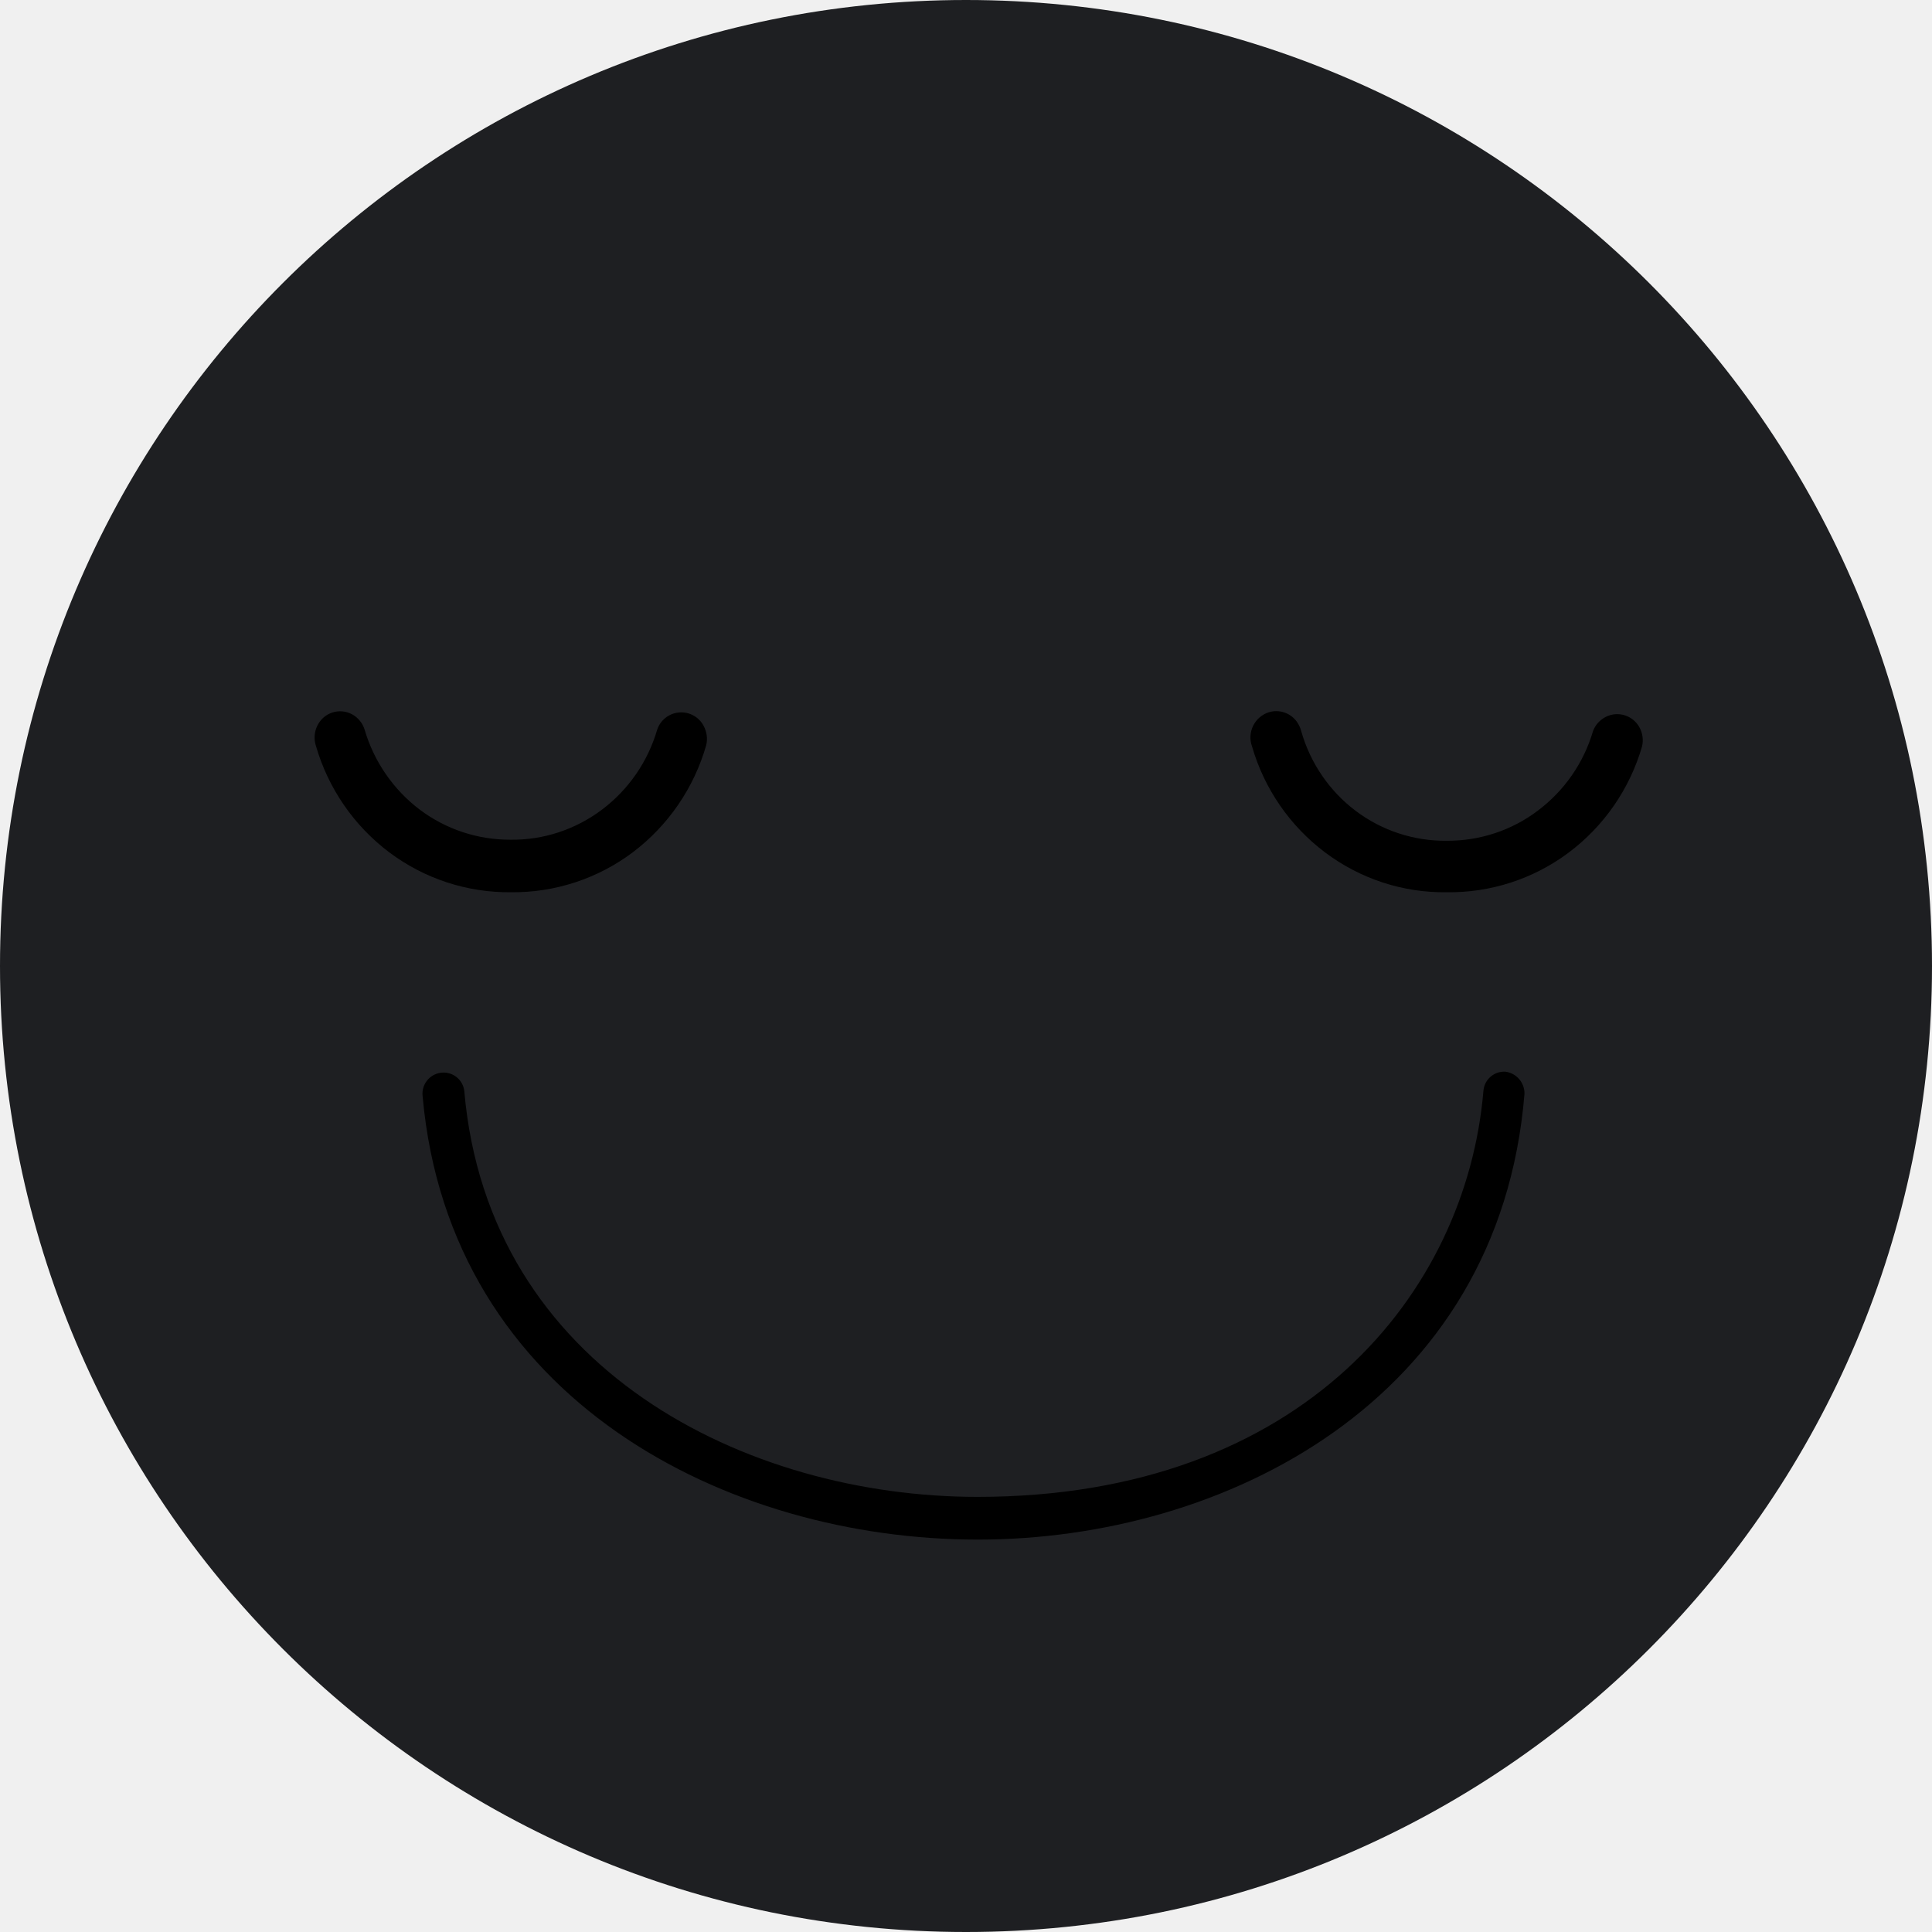
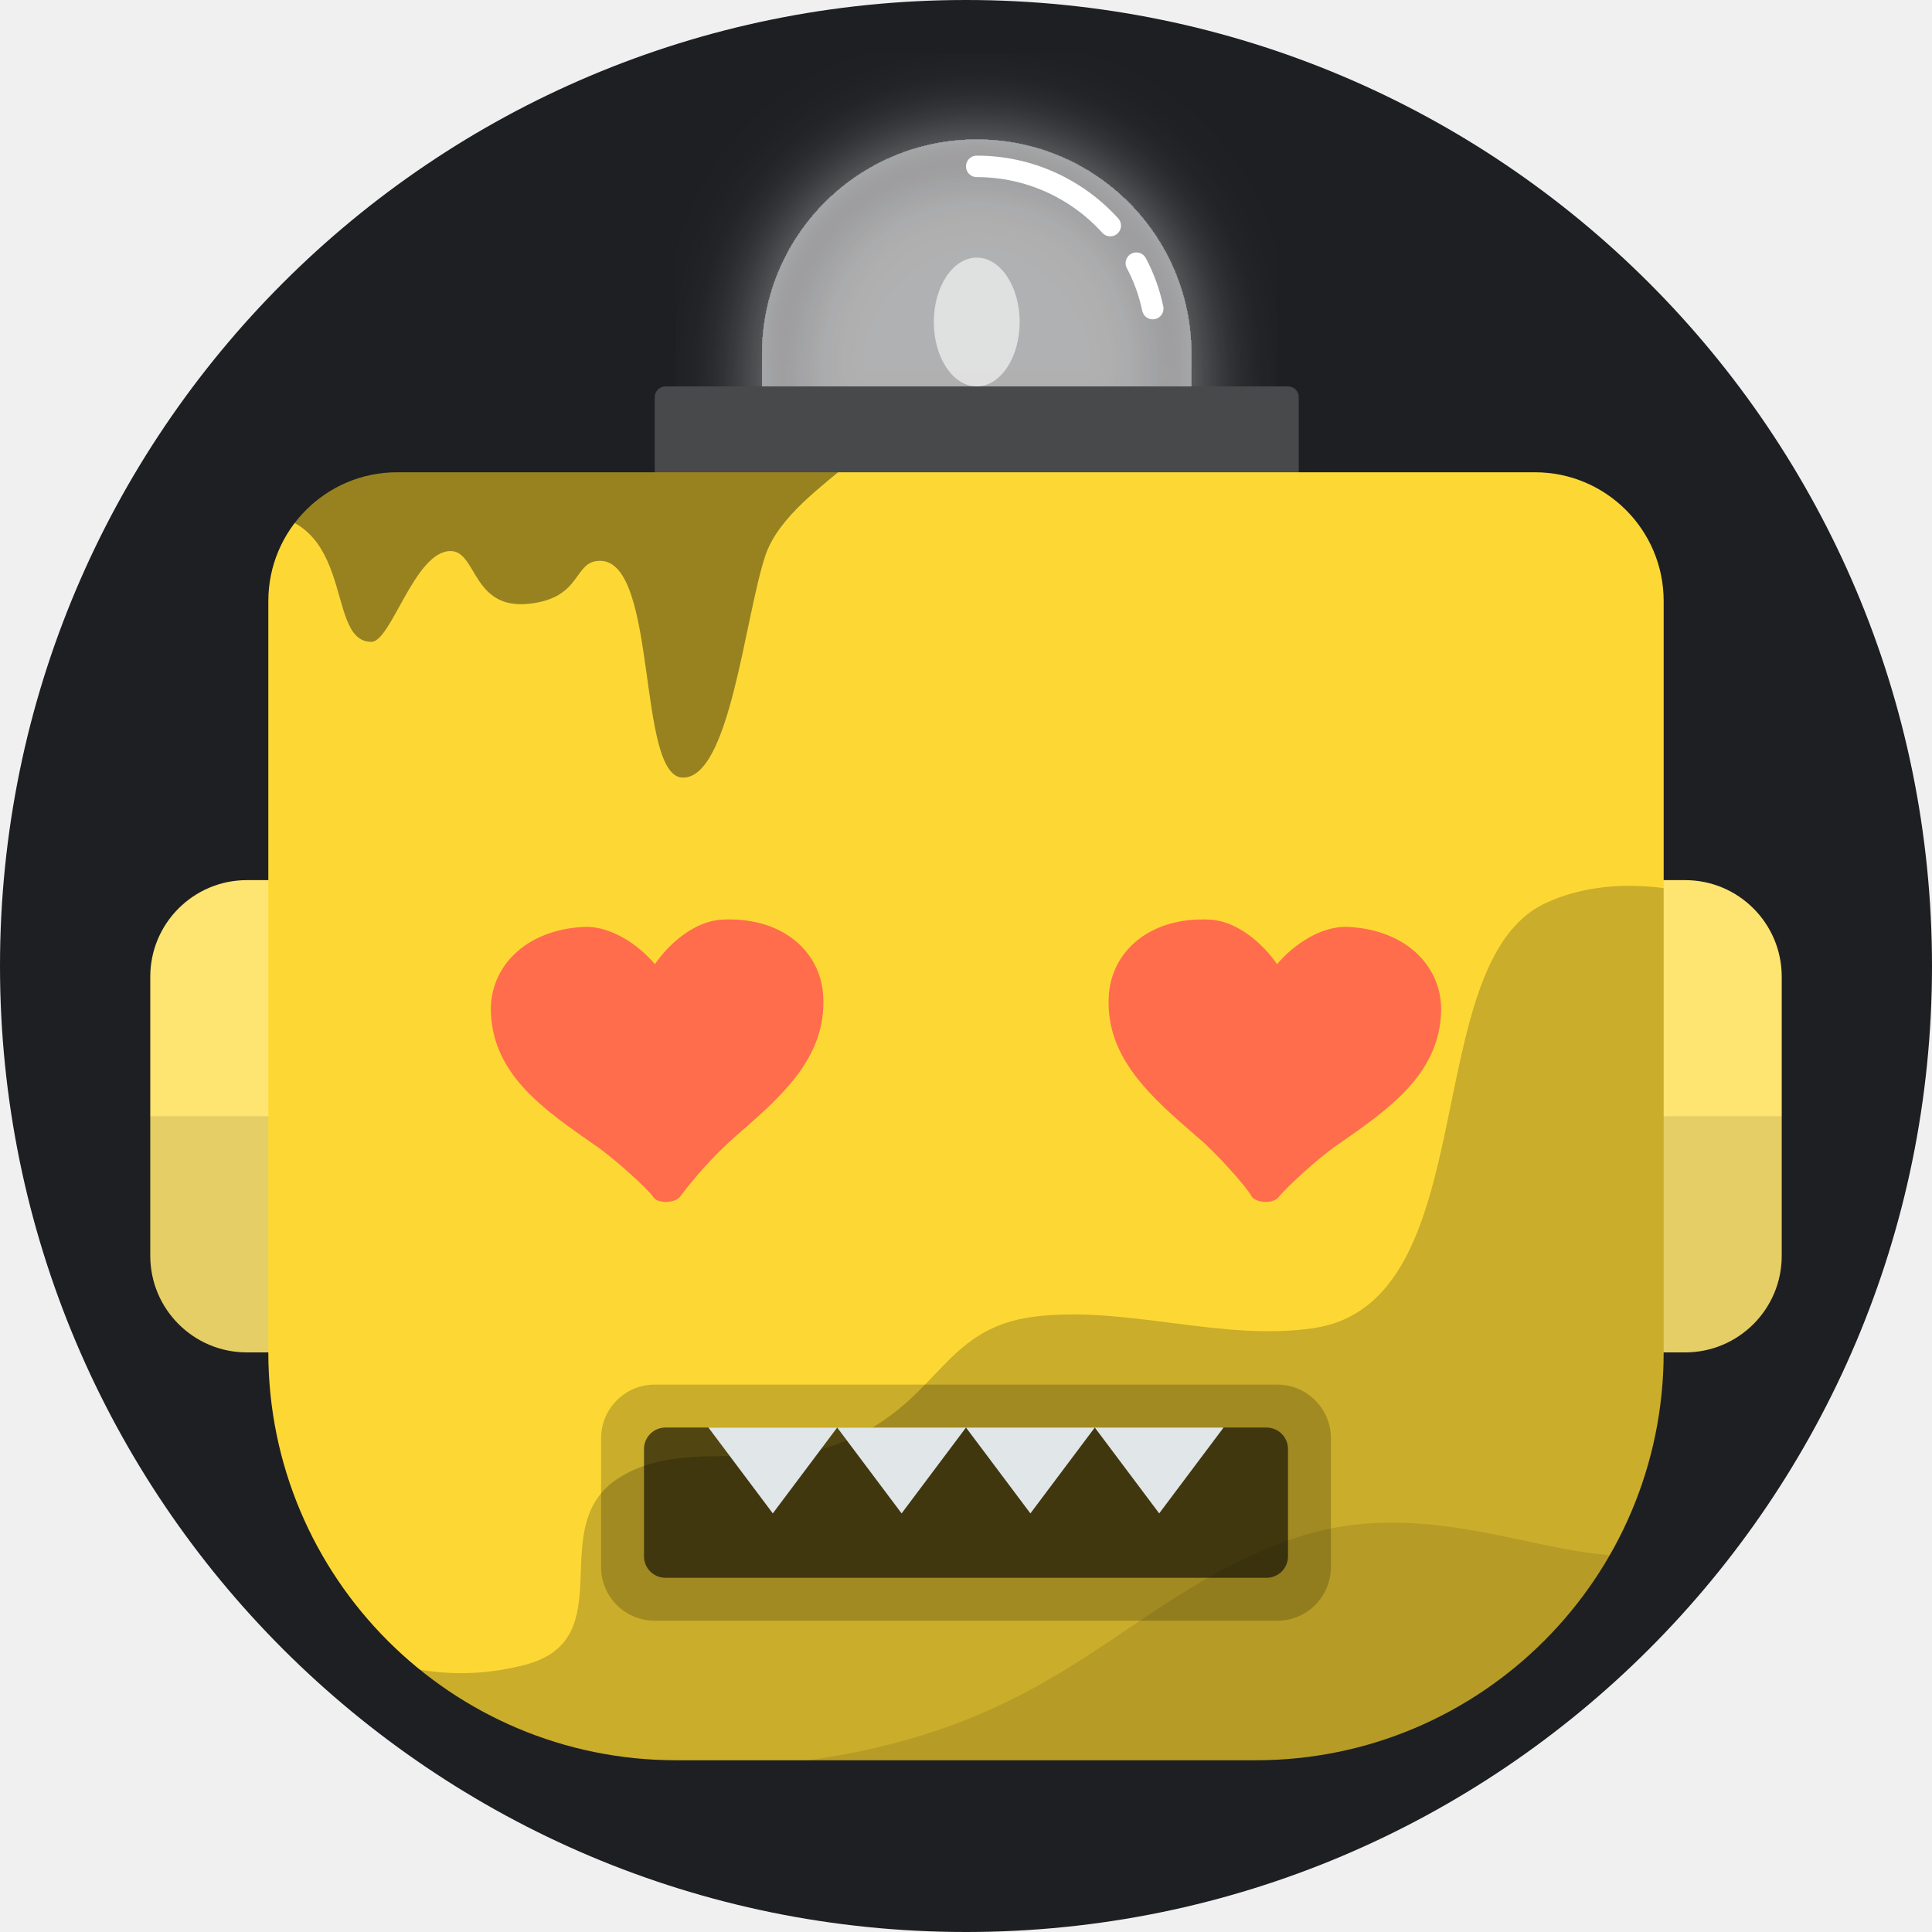
- <svg xmlns="http://www.w3.org/2000/svg" viewBox="0 0 200 200" fill="none" shape-rendering="auto">
+ <svg xmlns="http://www.w3.org/2000/svg" viewBox="0 0 180 180" fill="none" shape-rendering="auto">
  <mask id="viewboxMask">
-     <rect width="200" height="200" rx="100" ry="100" x="0" y="0" fill="#fff" />
+     <rect width="180" height="180" rx="90" ry="90" x="0" y="0" fill="#fff" />
  </mask>
  <g mask="url(#viewboxMask)">
-     <rect fill="#1e1f22" width="200" height="200" x="0" y="0" />
-     <g transform="matrix(1.5625 0 0 1.5625 37.5 110.94)">
-       <path d="M40.77 31C24.27 31 5.8 21.8 4 1.63A1.4 1.4 0 0 1 5.21.07a1.38 1.38 0 0 1 1.55 1.21c1.6 18.47 18.74 26.89 34 26.89 21.58 0 32.38-13.53 33.52-26.89A1.38 1.38 0 0 1 75.73 0 1.45 1.45 0 0 1 77 1.47C75.34 21.84 57.08 31 40.8 31h-.03Z" fill="#000" />
+     <rect fill="#1e1f22" width="180" height="180" x="0" y="0" />
+     <g transform="translate(0 66)">
+       <mask id="sidesSquare-a" style="mask-type:luminance" maskUnits="userSpaceOnUse" x="14" y="16" width="152" height="44">
+         <g fill="#fff">
+           <rect x="14" y="16" width="36" height="44" rx="9" />
+           <rect x="130" y="16" width="36" height="44" rx="9" />
+         </g>
+       </mask>
+       <g mask="url(#sidesSquare-a)">
+         <path d="M0 0h180v76H0V0Z" fill="#fdd835" />
+         <path d="M0 0h180v76H0V0Z" fill="#fff" fill-opacity=".3" />
+         <path fill="#000" fill-opacity=".1" d="M0 38h180v38H0z" />
+       </g>
    </g>
-     <g transform="matrix(1.5625 0 0 1.5625 31.25 59.38)">
-       <path d="M75.84 21.11c-2.9.04-5.72-.89-8.04-2.63a13.47 13.47 0 0 1-4.85-7.03 1.75 1.75 0 0 1 1.1-2.26 1.68 1.68 0 0 1 1.86.61c.14.2.24.4.3.64.6 2.11 1.87 3.97 3.61 5.28a9.84 9.84 0 0 0 6.04 1.98c2.17.01 4.29-.68 6.03-2a10.17 10.17 0 0 0 3.65-5.26c.15-.42.46-.75.85-.95a1.68 1.68 0 0 1 2.23.7c.21.38.27.83.17 1.26a13.48 13.48 0 0 1-4.87 7.04 13.17 13.17 0 0 1-8.08 2.62ZM13.84 21.11c-2.9.03-5.73-.9-8.06-2.65a13.54 13.54 0 0 1-4.85-7.05 1.78 1.78 0 0 1 .51-1.88 1.67 1.67 0 0 1 2.4.22c.15.17.25.38.32.6.62 2.1 1.9 3.96 3.64 5.28a9.93 9.93 0 0 0 6.02 2c2.18.03 4.3-.67 6.06-1.99a10.21 10.21 0 0 0 3.66-5.3 1.68 1.68 0 0 1 3.08-.25c.21.4.27.85.17 1.27a13.57 13.57 0 0 1-4.86 7.1 13.19 13.19 0 0 1-8.1 2.65Z" fill="#000" />
+     <g transform="translate(41)">
+       <g filter="url(#topGlowingBulb02-a)">
+         <path fill-rule="evenodd" clip-rule="evenodd" d="M30 33a20 20 0 1 1 40 0v11H30V33Z" fill="#fff" fill-opacity=".3" />
+       </g>
+       <ellipse cx="50" cy="30" rx="4" ry="6" fill="#fff" fill-opacity=".6" />
+       <path d="M50 15.5c4.93 0 9.37 2.13 12.44 5.52m2.43 3.5c.7 1.3 1.21 2.73 1.53 4.23" stroke="#fff" stroke-width="2" stroke-linecap="round" />
+       <rect x="20" y="36" width="60" height="16" rx="1" fill="#48494B" />
+       <defs>
+         <filter id="topGlowingBulb02-a" x="22" y="5" width="56" height="47" filterUnits="userSpaceOnUse" color-interpolation-filters="sRGB">
+           <feFlood flood-opacity="0" result="BackgroundImageFix" />
+           <feColorMatrix in="SourceAlpha" values="0 0 0 0 0 0 0 0 0 0 0 0 0 0 0 0 0 0 127 0" result="hardAlpha" />
+           <feOffset />
+           <feGaussianBlur stdDeviation="4" />
+           <feColorMatrix values="0 0 0 0 1 0 0 0 0 1 0 0 0 0 1 0 0 0 0.5 0" />
+           <feBlend in2="BackgroundImageFix" result="effect1_dropShadow_617_633" />
+           <feBlend in="SourceGraphic" in2="effect1_dropShadow_617_633" result="shape" />
+           <feColorMatrix in="SourceAlpha" values="0 0 0 0 0 0 0 0 0 0 0 0 0 0 0 0 0 0 127 0" result="hardAlpha" />
+           <feOffset />
+           <feGaussianBlur stdDeviation="2" />
+           <feComposite in2="hardAlpha" operator="arithmetic" k2="-1" k3="1" />
+           <feColorMatrix values="0 0 0 0 1 0 0 0 0 1 0 0 0 0 1 0 0 0 0.5 0" />
+           <feBlend in2="shape" result="effect2_innerShadow_617_633" />
+         </filter>
+       </defs>
+     </g>
+     <g transform="translate(25 44)">
+       <mask id="faceSquare02-a" style="mask-type:luminance" maskUnits="userSpaceOnUse" x="0" y="0" width="130" height="120">
+         <path d="M0 12A12 12 0 0 1 12 0h106a12 12 0 0 1 12 12v70a38 38 0 0 1-38 38H38A38 38 0 0 1 0 82V12Z" fill="#fff" />
+       </mask>
+       <g mask="url(#faceSquare02-a)">
+         <path d="M-2-2h134v124H-2V-2Z" fill="#fdd835" />
+         <g transform="translate(-1 -1)">
+           <g fill-rule="evenodd" clip-rule="evenodd" fill="#000">
+             <path d="M-9.12 122.1c4.36-30.7 13.06-4.57 33.99-9.98 9.24-2.39 1.77-12.82 8.67-17.35 5.82-3.82 13.76-.74 20.43-3.21 9.63-3.57 9.5-10.82 18.48-11.9 8.48-1.03 17.37 2.34 25.93 1.08 16.15-2.4 9.53-34.03 21.64-39.61 12.1-5.6 32.05 4.06 34.66 19.87 2.54 15.42-14.46 72.78-14.46 72.78H-9.12" fill-opacity=".2" />
+             <path d="M35.93 122c37.67 0 41.6-14.75 60.14-21.5 18.53-6.76 34.78 10.71 41-6.27 6.24-16.98 6.2 35.95 6.2 35.95H35.94V122Z" fill-opacity=".1" />
+             <path d="M-2 4.87C9.73 3.75 5.96 16.8 10.6 16.8c1.85 0 4.03-8.46 7.38-8.46 2.46 0 2 5.5 7.32 4.91 5-.54 4.08-4 6.6-4 5.45 0 3.39 20.2 7.74 20.2 4.36 0 5.73-14.8 7.65-20.64 2.43-7.4 16.97-11.56 6.6-14.5H-2.29" fill-opacity=".4" />
+           </g>
+         </g>
+       </g>
+     </g>
+     <g transform="translate(52 124)">
+       <rect x="4" y="5" width="68" height="22" rx="5" fill="#000" fill-opacity=".2" />
+       <rect x="8" y="9" width="60" height="14" rx="2" fill="#000" fill-opacity=".6" />
+       <path fill-rule="evenodd" clip-rule="evenodd" d="m20 17 6-8H14l6 8ZM32 17l6-8H26l6 8ZM44 17l6-8H38l6 8ZM56 17l6-8H50l6 8Z" fill="#E1E6E8" />
+     </g>
+     <g transform="translate(38 76)">
+       <path d="M29.27 9.68c-2.55.13-4.96 2.24-6.25 4.15-1.48-1.76-4.1-3.6-6.65-3.47-5.48.28-8.85 3.8-8.63 8.1.3 5.72 4.88 8.89 9.7 12.24 1.71 1.15 5 4.15 5.42 4.82.42.67 2.14.6 2.58-.13a37.8 37.8 0 0 1 4.9-5.36c4.43-3.84 8.66-7.47 8.36-13.2-.23-4.3-3.95-7.44-9.43-7.15ZM87.63 10.36c-2.55-.14-5.17 1.7-6.65 3.47-1.3-1.9-3.7-4.02-6.25-4.15-5.48-.29-9.2 2.86-9.43 7.16-.3 5.72 3.93 9.35 8.36 13.19 1.6 1.32 4.55 4.64 4.9 5.36.35.7 2.06.82 2.58.13.51-.7 3.7-3.67 5.42-4.82 4.81-3.35 9.4-6.52 9.7-12.24.22-4.3-3.15-7.82-8.63-8.1Z" fill="#FF5353" fill-opacity=".8" />
    </g>
  </g>
</svg>
